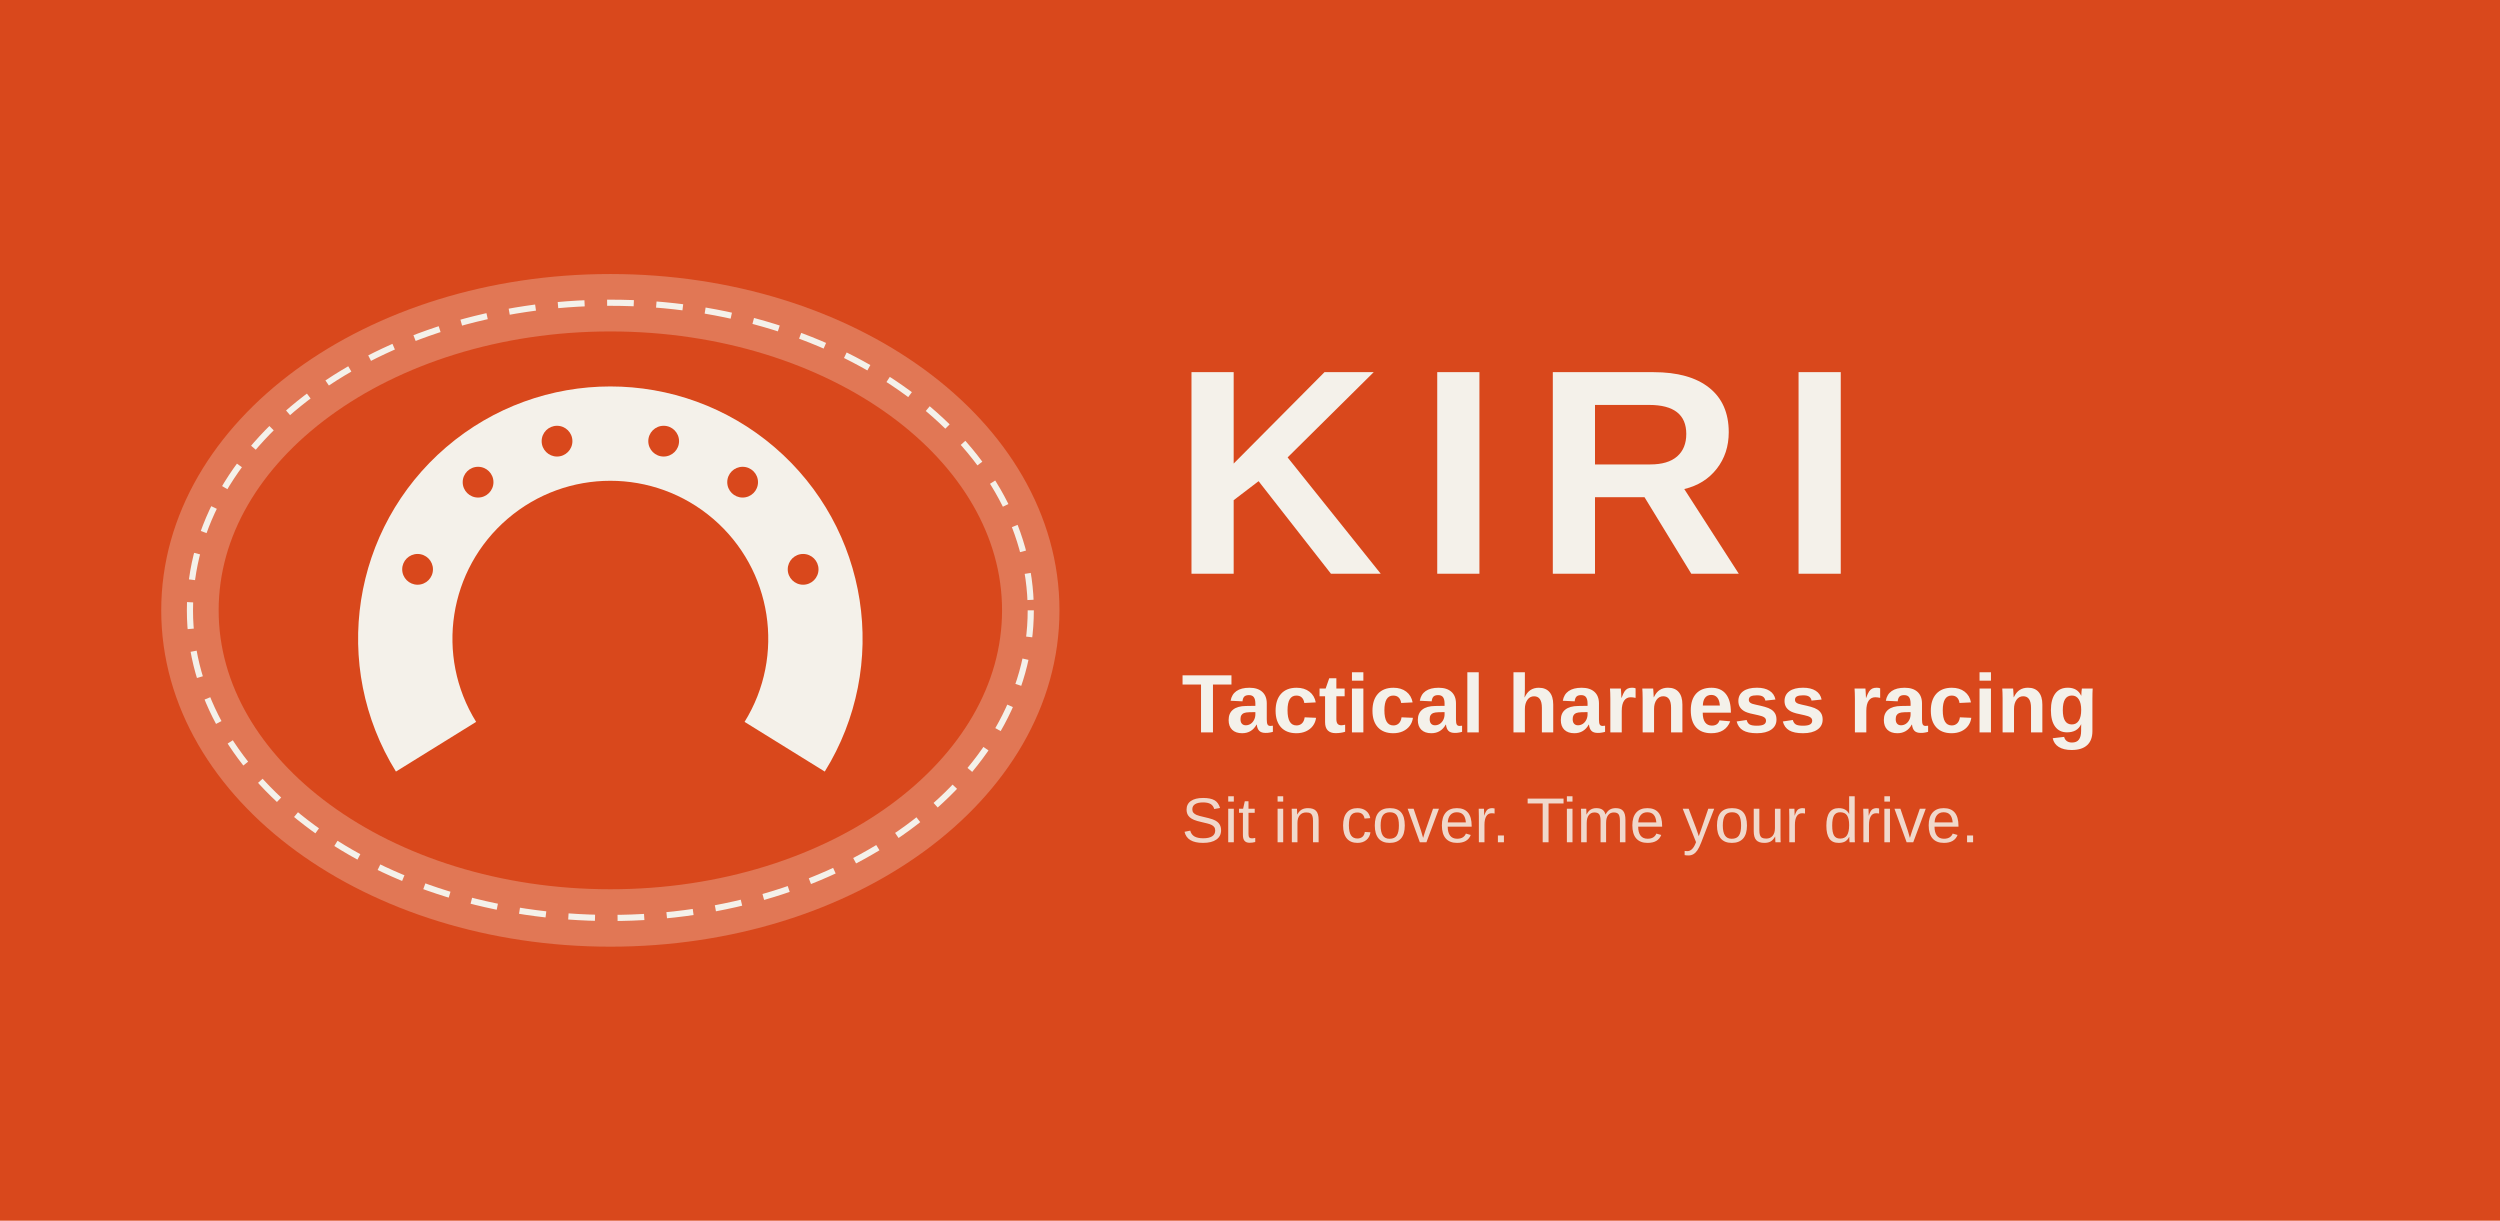
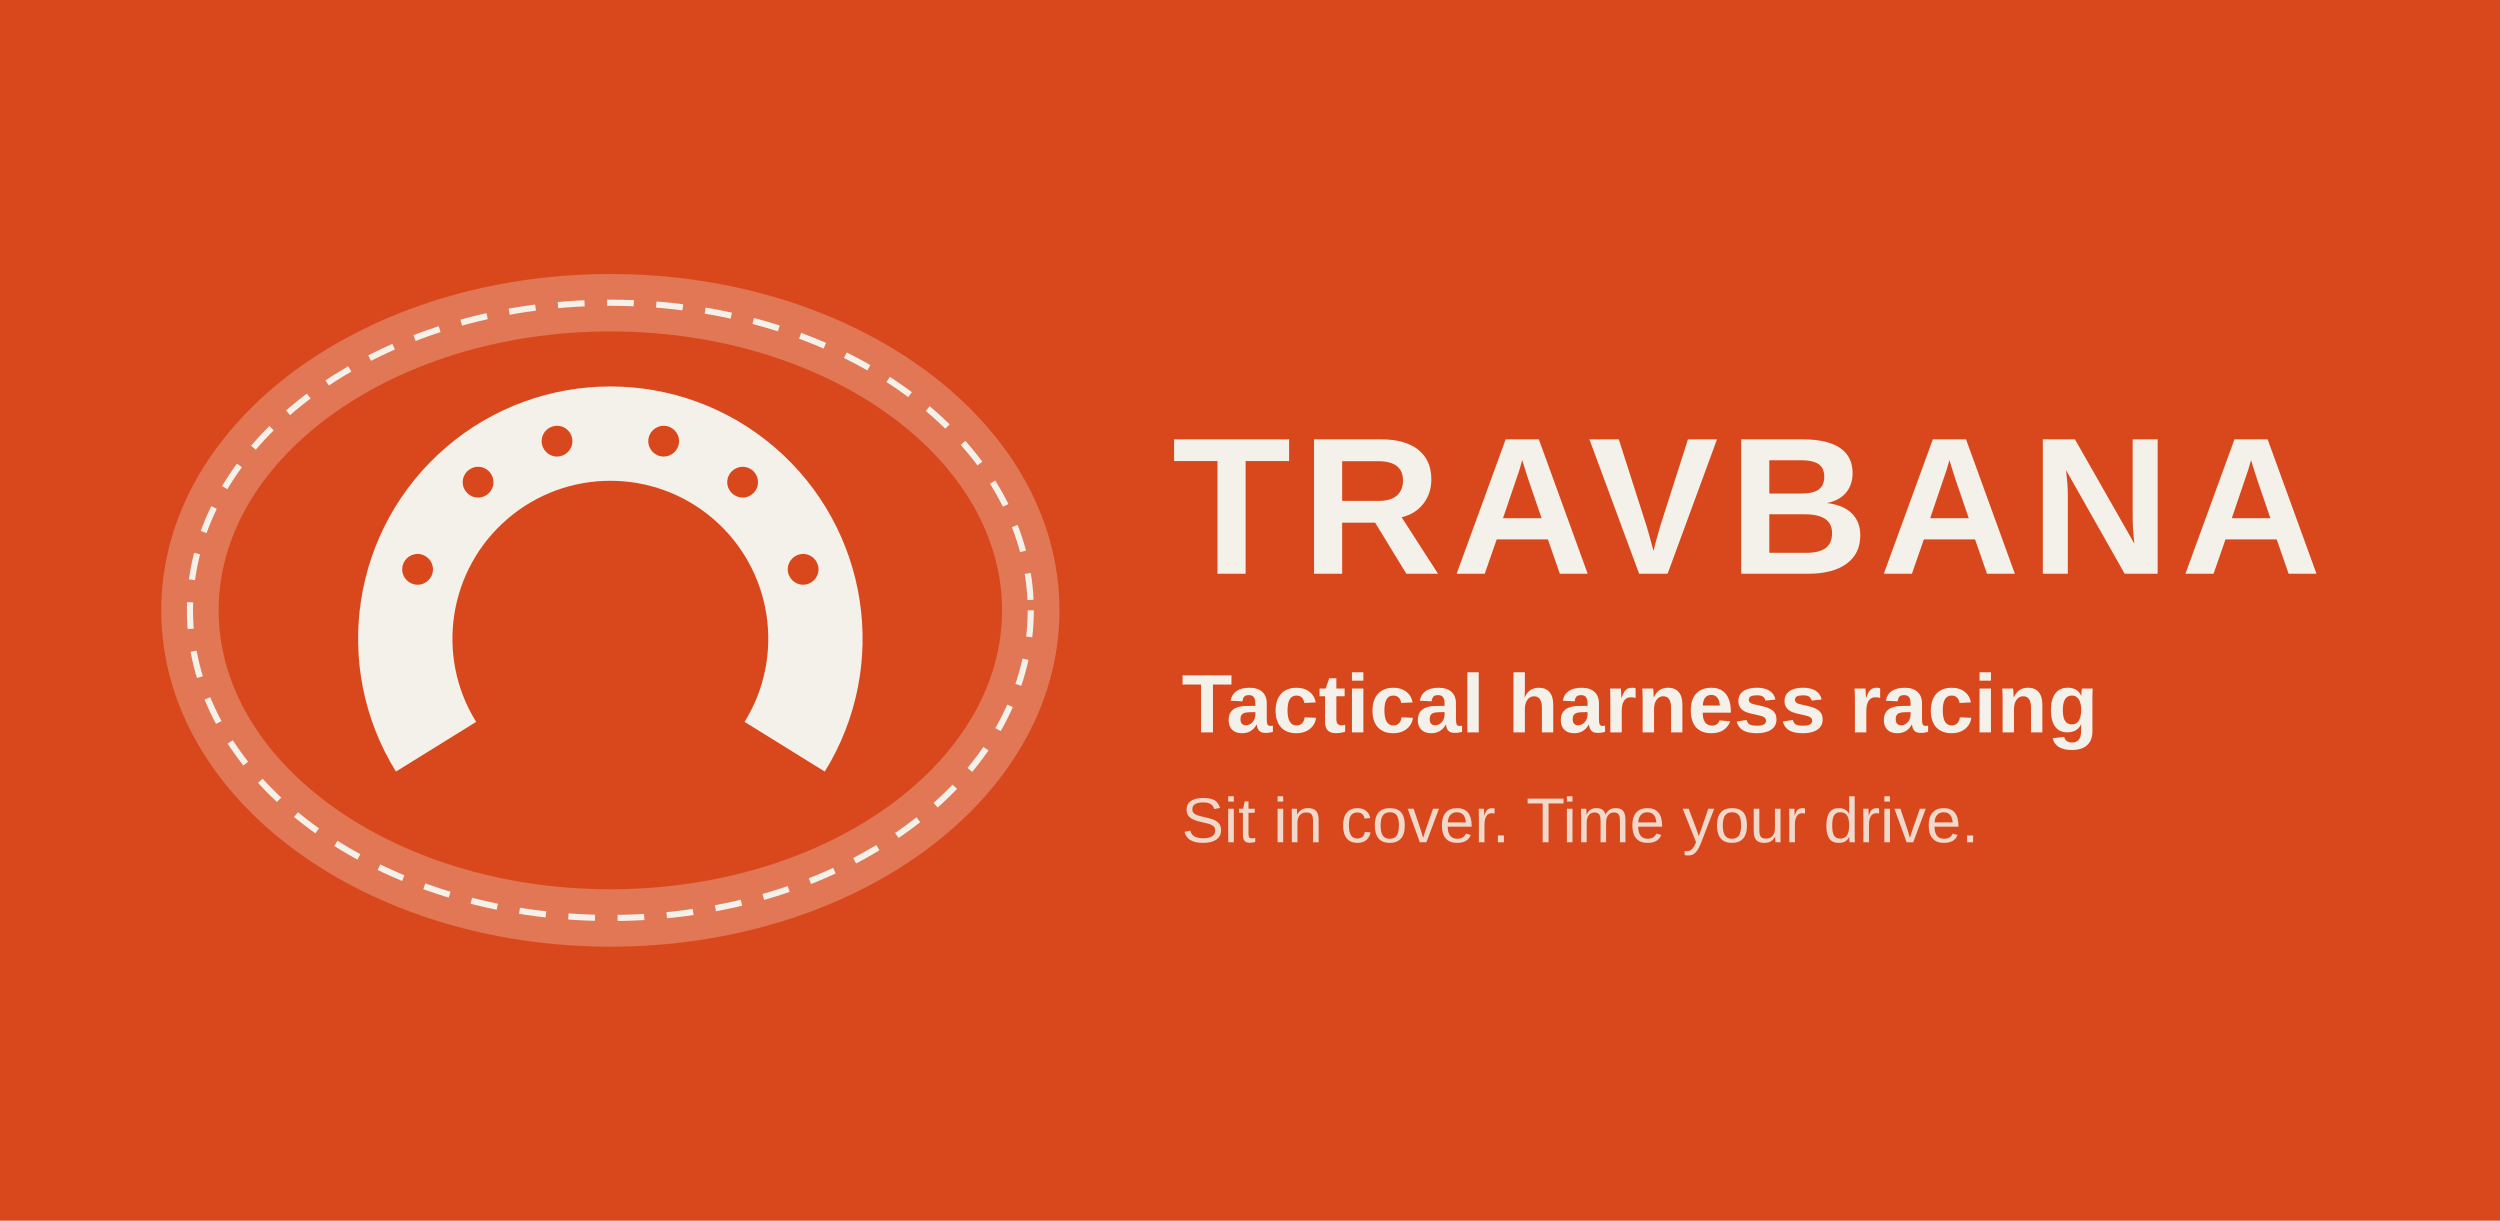
<svg xmlns="http://www.w3.org/2000/svg" viewBox="0 0 1024 500" width="1024" height="500">
  <rect width="1024" height="500" fill="#d9481c" />
  <g transform="translate(250 250) scale(.42) translate(-512 -512)">
    <ellipse cx="512" cy="512" rx="410" ry="300" fill="none" stroke="#f4f1ea" stroke-opacity=".28" stroke-width="56" />
    <ellipse cx="512" cy="512" rx="410" ry="300" fill="none" stroke="#f4f1ea" stroke-width="6" stroke-dasharray="26 22" />
    <path d="M342 645 A200 200 0 1 1 682 645" fill="none" stroke="#f4f1ea" stroke-width="92" />
    <g fill="#d9481c">
      <circle cx="324" cy="472" r="15" />
      <circle cx="383" cy="387" r="15" />
      <circle cx="460" cy="347" r="15" />
      <circle cx="564" cy="347" r="15" />
      <circle cx="641" cy="387" r="15" />
      <circle cx="700" cy="472" r="15" />
    </g>
  </g>
-   <text x="480" y="235" font-family="Segoe UI, Arial, sans-serif" font-weight="800" font-size="120" letter-spacing="14" fill="#f4f1ea">KIRI</text>
+   <text x="480" y="235" font-family="Segoe UI, Arial, sans-serif" font-weight="800" font-size="80" letter-spacing="4" fill="#f4f1ea">TRAVBANA</text>
  <text x="484" y="300" font-family="Segoe UI, Arial, sans-serif" font-weight="600" font-size="34" fill="#f4f1ea">Tactical harness racing</text>
  <text x="484" y="345" font-family="Segoe UI, Arial, sans-serif" font-size="26" fill="#f4f1ea" fill-opacity=".85">Sit in cover. Time your drive.</text>
</svg>
